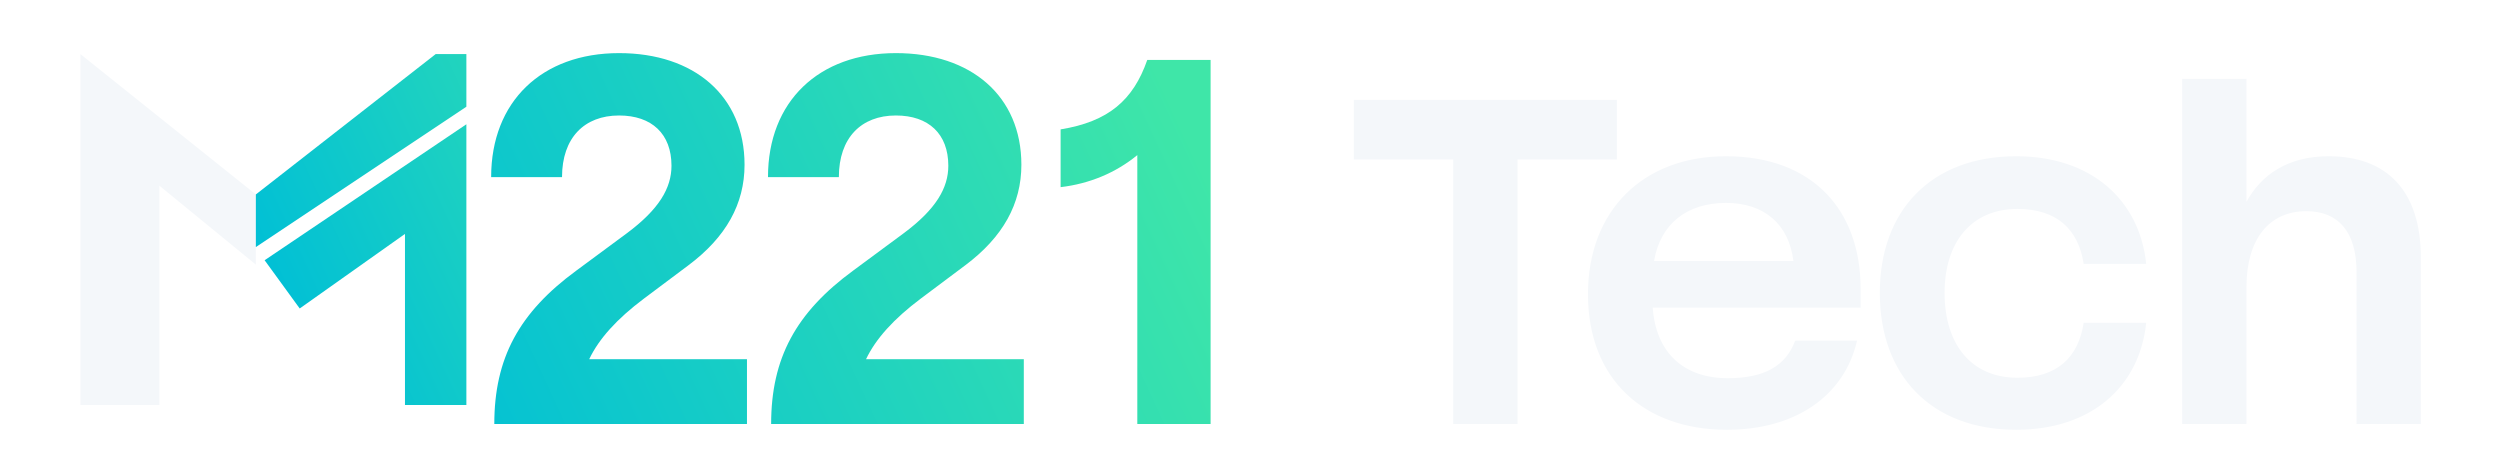
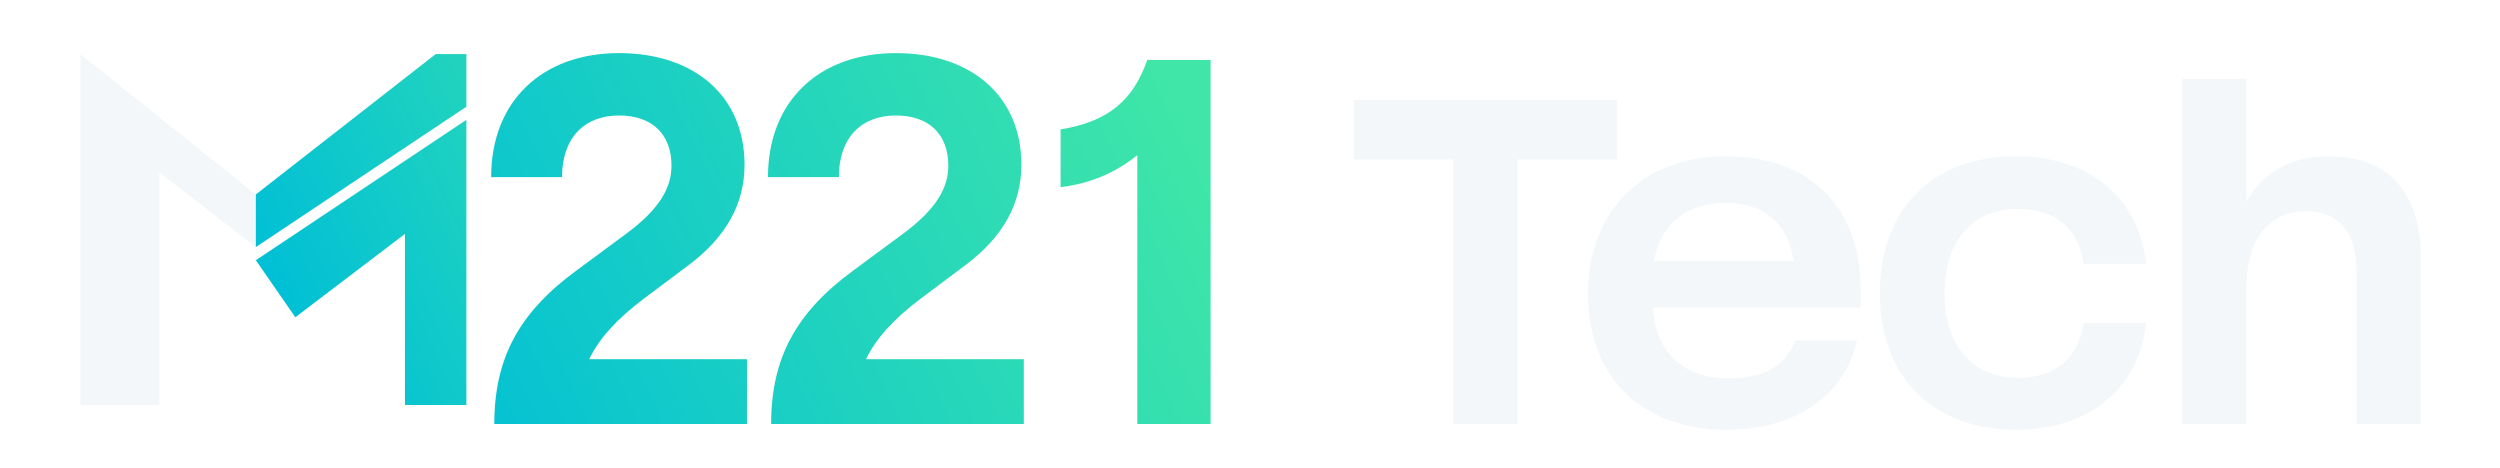
<svg xmlns="http://www.w3.org/2000/svg" viewBox="0 10 342 64" role="img" aria-labelledby="title desc">
  <defs>
    <linearGradient id="word-data" x1="58" y1="68" x2="166" y2="18" gradientUnits="userSpaceOnUse">
      <stop offset="0" stop-color="#00BFD6" />
      <stop offset="1" stop-color="#3FE6A8" />
    </linearGradient>
  </defs>
  <g transform="translate(-1 3) scale(.6)">
-     <path d="M20 104V24L60 56V72L38 54V104Z" fill="#F4F7FA" />
+     <path d="M20 104V24L60 56V68L38 51V104Z" fill="#F4F7FA" />
    <path d="M60 56L101 24H108V36L60 68Z" fill="url(#word-data)" />
-     <path d="M62 71L108 40V104H94V65L70 82Z" fill="url(#word-data)" />
+     <path d="M60 71L108 39V104H94V65L69 84Z" fill="url(#word-data)" />
  </g>
  <path d="M71.184 68.0H104.686V59.135H83.104C84.432 56.346 86.889 53.623 90.607 50.834L96.684 46.285C101.83 42.434 104.354 37.885 104.354 32.539C104.354 23.143 97.48 17.266 87.188 17.266C76.629 17.266 69.689 23.873 69.689 34.232H79.385C79.385 28.854 82.439 25.799 87.188 25.799C91.67 25.799 94.359 28.322 94.359 32.672C94.359 35.693 92.699 38.615 88.217 41.936L81.344 47.016C73.508 52.76 70.121 59.002 70.121 68.0Z" transform="translate(-2.5 0)" fill="url(#word-data)" />
  <path d="M110.055 68.0H143.557V59.135H121.975C123.303 56.346 125.76 53.623 129.479 50.834L135.555 46.285C140.701 42.434 143.225 37.885 143.225 32.539C143.225 23.143 136.352 17.266 126.059 17.266C115.5 17.266 108.561 23.873 108.561 34.232H118.256C118.256 28.854 121.311 25.799 126.059 25.799C130.541 25.799 133.23 28.322 133.23 32.672C133.23 35.693 131.57 38.615 127.088 41.936L120.215 47.016C112.379 52.76 108.992 59.002 108.992 68.0Z" transform="translate(-3.5 0)" fill="url(#word-data)" />
  <path d="M163.584 68.0H173.611V18.203H164.945C163.02 23.715 159.633 26.637 153.092 27.699V35.602C157.043 35.137 160.629 33.643 163.584 31.219Z" transform="translate(-8 0)" fill="url(#word-data)" />
  <path d="M183.479 68.0H193.041V28.672H207.816V19.807H168.703V28.672H183.479ZM224.168 68.863C234.328 68.863 241.633 63.85 243.525 55.613H234.328C232.934 59.334 229.812 61.193 224.301 61.193C217.693 61.193 213.609 57.342 213.145 50.701H244.057V47.912C244.057 36.092 236.818 28.189 224.035 28.189C211.75 28.189 203.516 36.225 203.516 48.709C203.516 61.393 211.883 68.863 224.168 68.863ZM213.344 43.762C214.273 38.25 218.225 35.129 224.035 35.129C229.746 35.129 233.398 38.316 234.062 43.762ZM267.199 68.863C278.289 68.863 285.527 62.52 286.523 52.957H277.227C276.43 58.137 273.242 61.127 267.365 61.127C260.559 61.127 256.541 56.213 256.541 48.51C256.541 40.939 260.559 36.025 267.365 36.025C273.242 36.025 276.43 39.047 277.227 44.193H286.523C285.527 34.631 278.289 28.189 267.199 28.189C254.582 28.189 246.912 36.225 246.912 48.51C246.912 60.828 254.582 68.863 267.199 68.863ZM291.869 68.0H301.432V47.613C301.432 40.541 304.785 36.357 310.33 36.357C315.078 36.357 317.801 39.412 317.801 45.422V68.0H327.363V43.297C327.363 33.303 322.283 28.189 313.65 28.189C307.508 28.189 303.59 31.012 301.432 34.963V16.68H291.869Z" transform="matrix(.92 0 0 .92 30 5.44)" fill="#F4F7FA" />
</svg>
